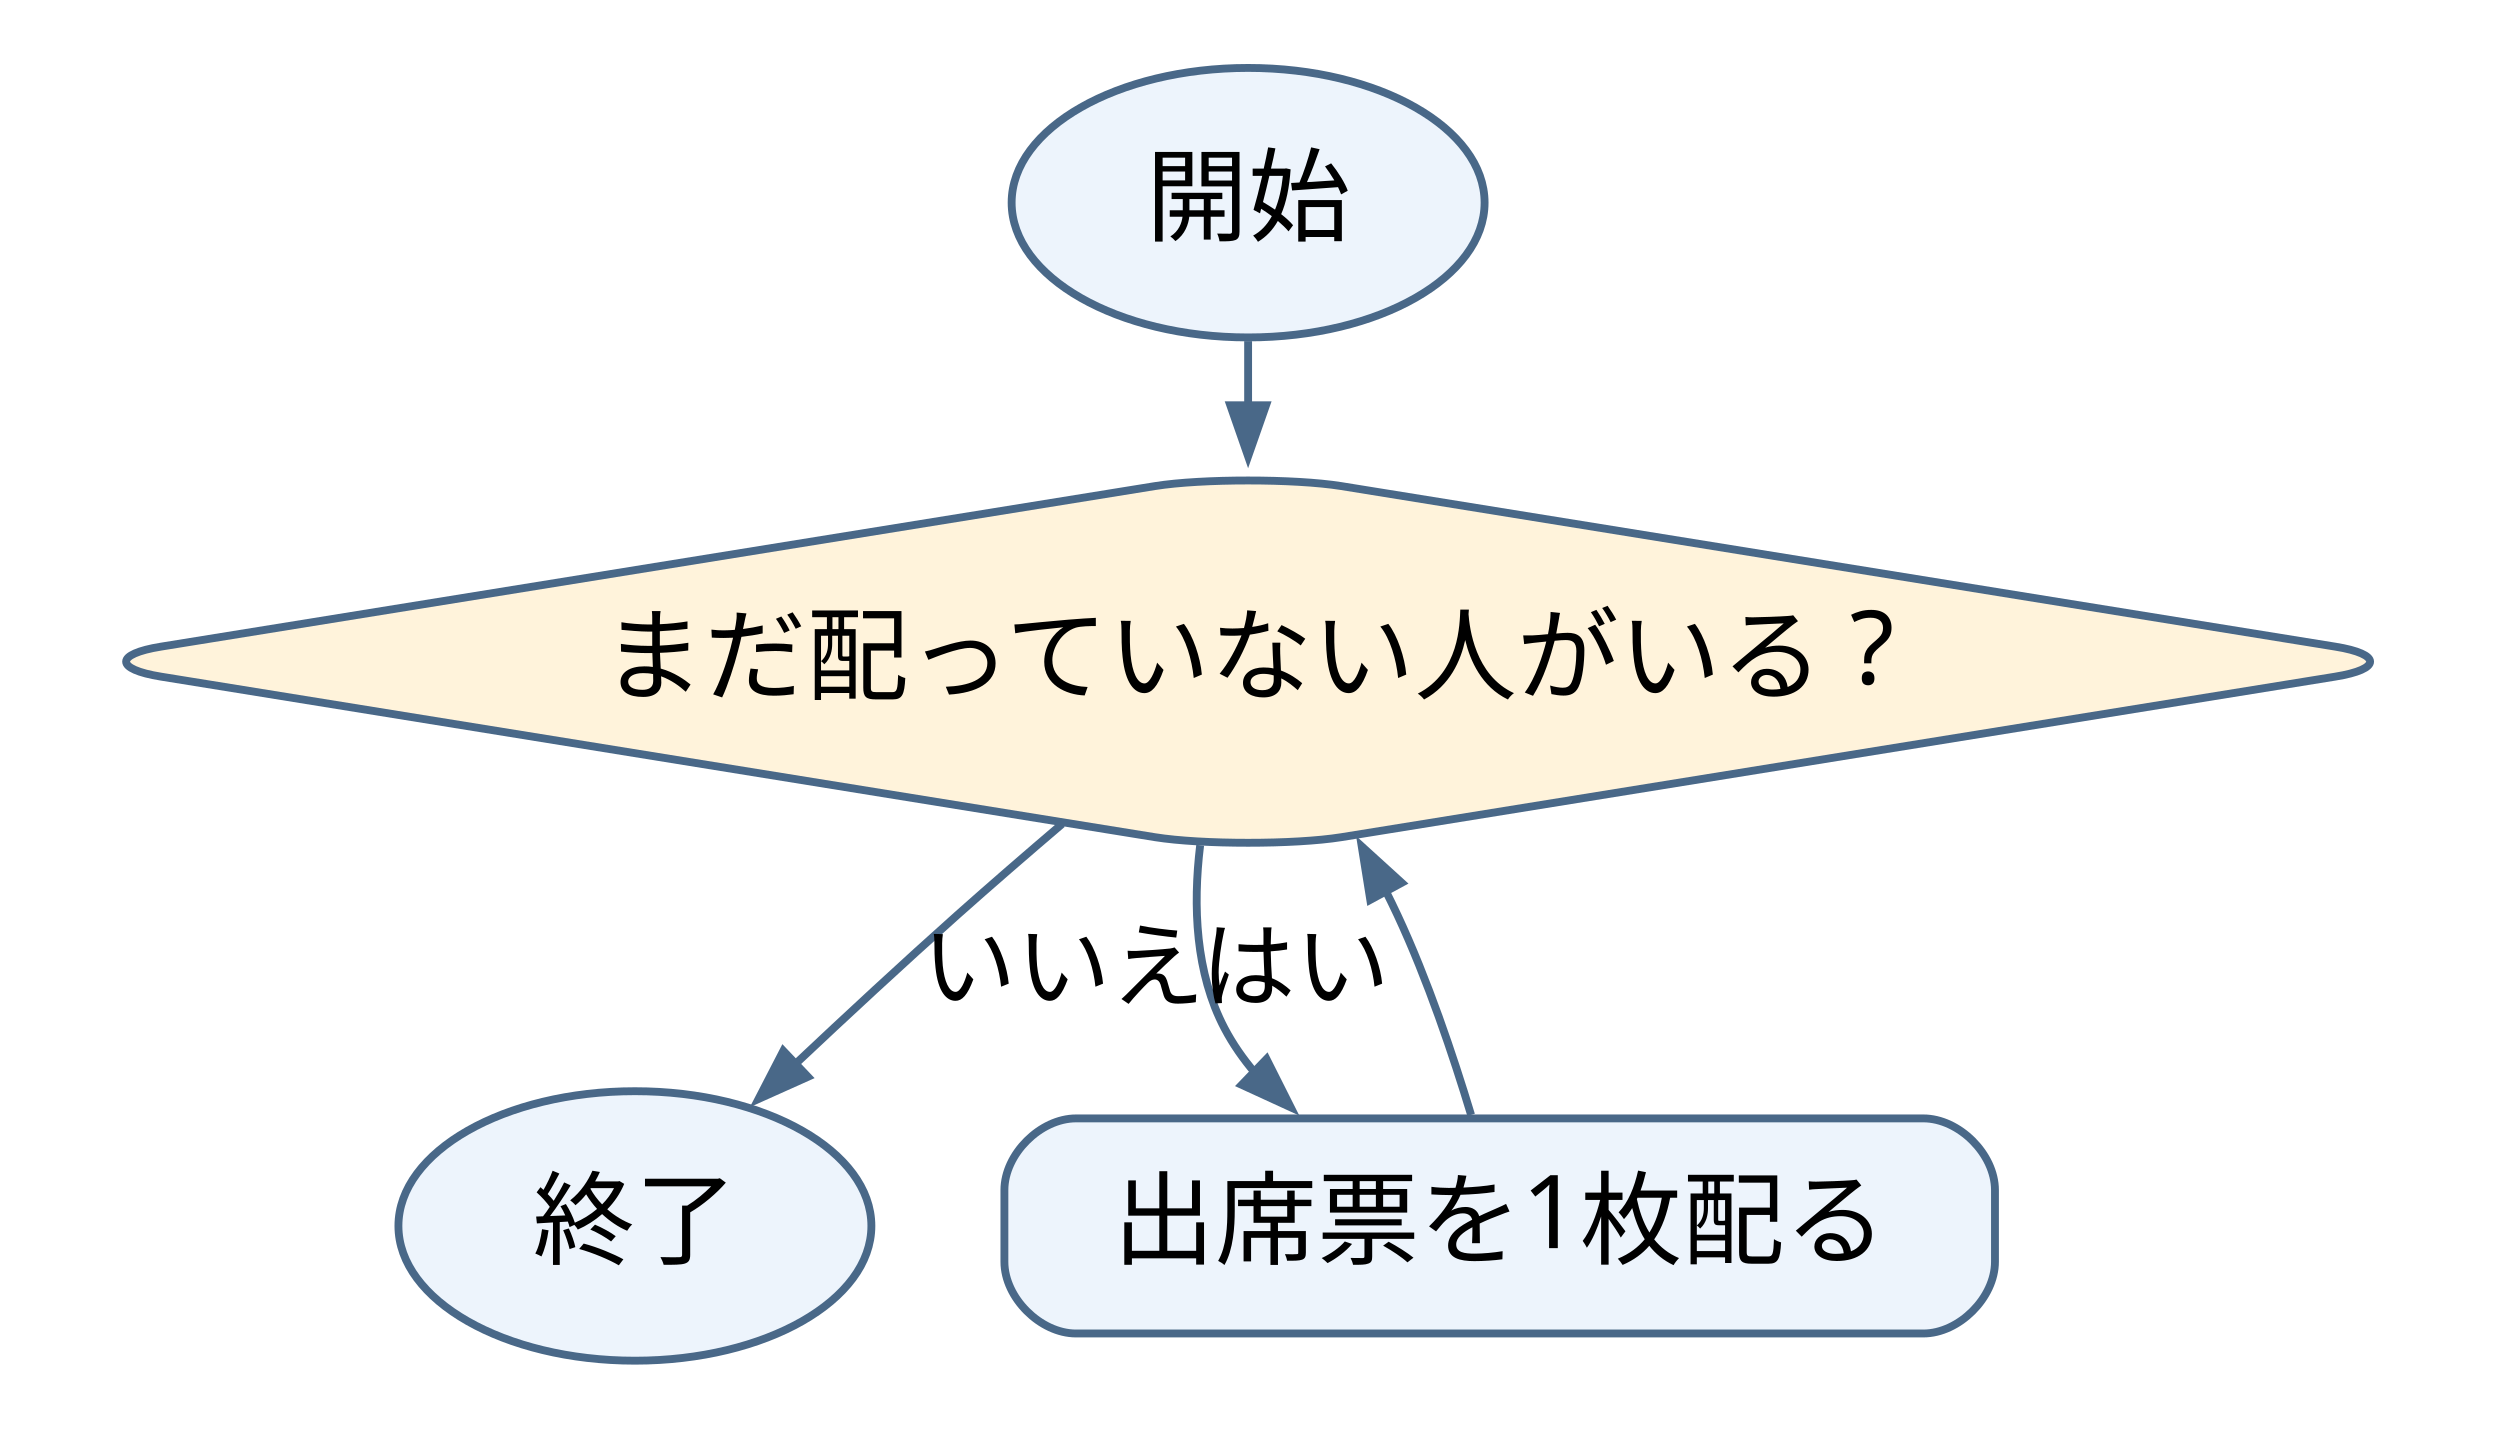
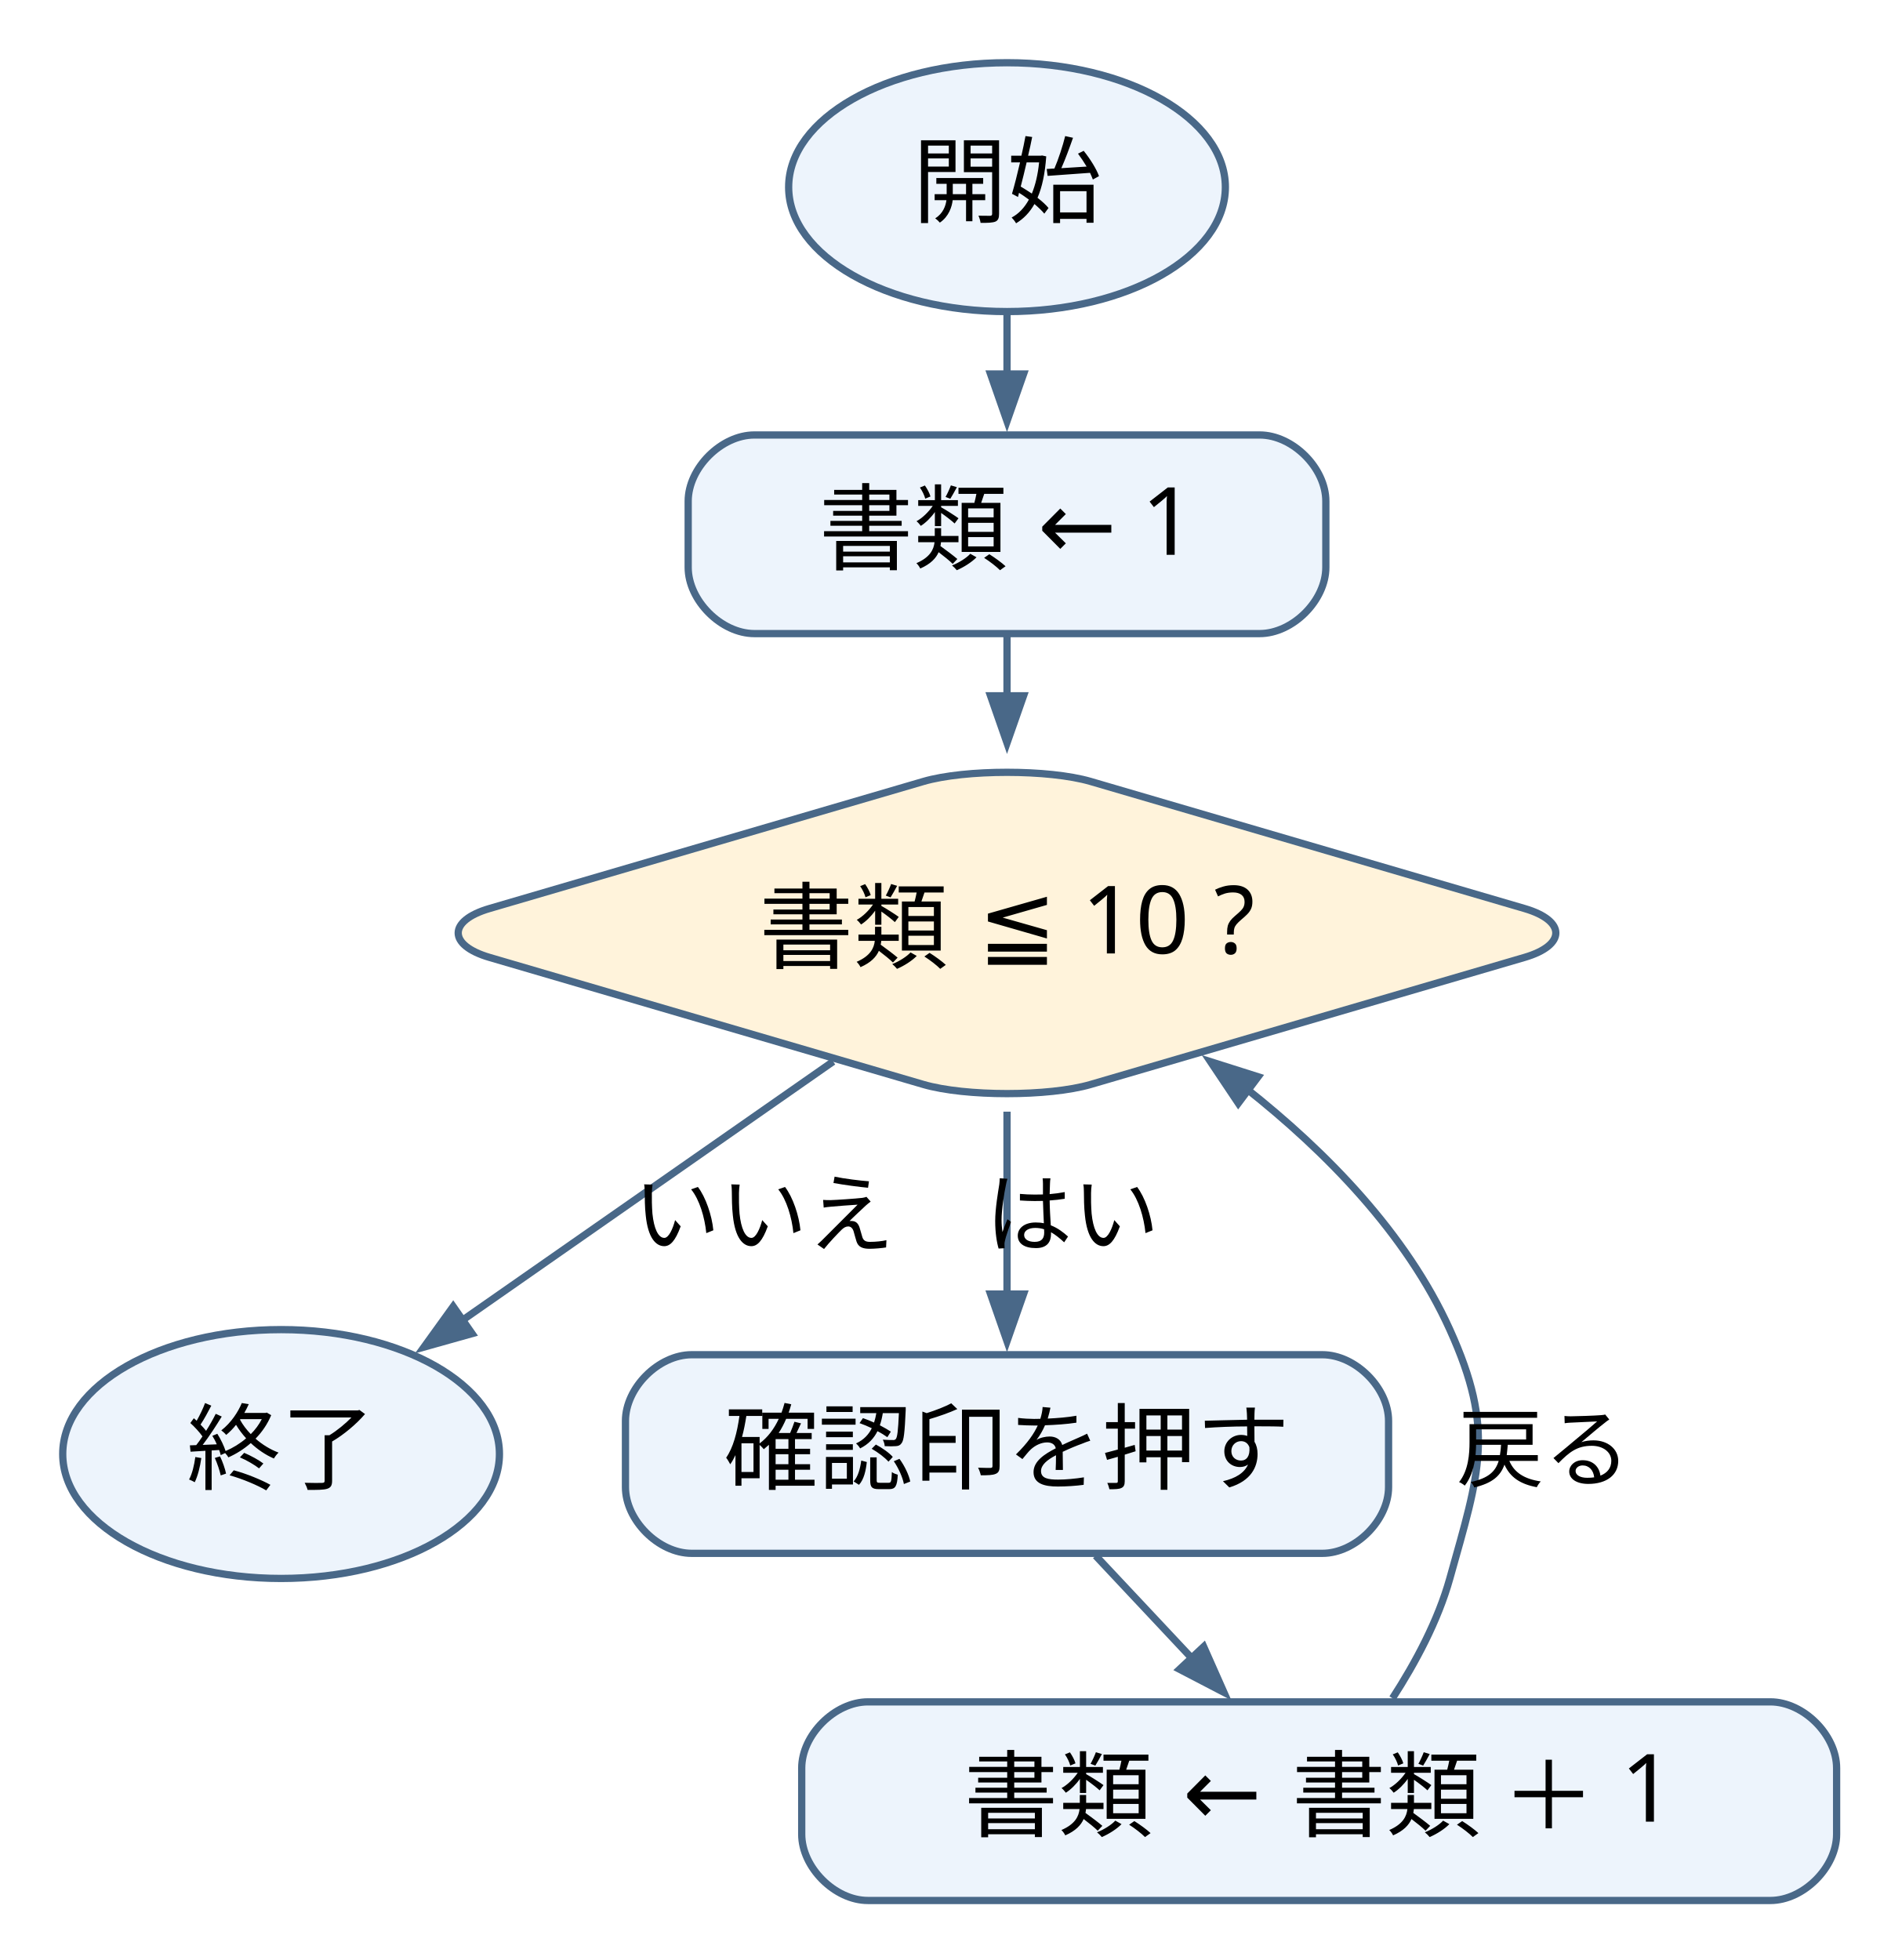
- <svg xmlns="http://www.w3.org/2000/svg" width="318pt" height="182pt" viewBox="0.00 0.00 318.00 182.00">
-   <g id="graph0" class="graph" transform="scale(1 1) rotate(0) translate(8.64 173.08)">
+ <svg xmlns="http://www.w3.org/2000/svg" width="262pt" height="270pt" viewBox="0.00 0.00 262.00 270.00">
+   <g id="graph0" class="graph" transform="scale(1 1) rotate(0) translate(8.64 261.8)">
    <g id="node1" class="node">
-       <ellipse fill="#edf4fc" stroke="#496888" cx="72.12" cy="-17.14" rx="30.08" ry="17.14" />
-       <text xml:space="preserve" text-anchor="middle" x="72.12" y="-13.24" font-family="Meiryo" font-size="13.00">終了</text>
+       <ellipse fill="#edf4fc" stroke="#496888" cx="30.08" cy="-61.5" rx="30.08" ry="17.14" />
+       <text xml:space="preserve" text-anchor="middle" x="30.08" y="-57.6" font-family="Meiryo" font-size="13.00">終了</text>
    </g>
    <g id="node2" class="node">
-       <path fill="#fff3db" stroke="#496888" d="M138.27,-111.25C138.27,-111.25 11.85,-90.83 11.85,-90.83 5.92,-89.88 5.92,-87.96 11.85,-87.01 11.85,-87.01 138.27,-66.59 138.27,-66.59 144.2,-65.64 156.04,-65.64 161.97,-66.59 161.97,-66.59 288.39,-87.01 288.39,-87.01 294.32,-87.96 294.32,-89.88 288.39,-90.83 288.39,-90.83 161.97,-111.25 161.97,-111.25 156.04,-112.2 144.2,-112.2 138.27,-111.25" />
-       <text xml:space="preserve" text-anchor="middle" x="150.12" y="-85.02" font-family="Meiryo" font-size="13.00">まだ配っていない人がいる ?</text>
+       <path fill="#fff3db" stroke="#496888" d="M118.56,-154.15C118.56,-154.15 58.8,-136.65 58.8,-136.65 53.04,-134.97 53.04,-131.59 58.8,-129.91 58.8,-129.91 118.56,-112.41 118.56,-112.41 124.32,-110.73 135.84,-110.73 141.6,-112.41 141.6,-112.41 201.36,-129.91 201.36,-129.91 207.12,-131.59 207.12,-134.97 201.36,-136.65 201.36,-136.65 141.6,-154.15 141.6,-154.15 135.84,-155.83 124.32,-155.83 118.56,-154.15" />
+       <text xml:space="preserve" text-anchor="middle" x="130.08" y="-129.38" font-family="Meiryo" font-size="13.00">書類 ≦ 10 ?</text>
+     </g>
+     <g id="edge4" class="edge">
+       <path fill="none" stroke="#496888" d="M106.13,-115.57C90.66,-104.77 70.57,-90.75 54.93,-79.84" />
+       <polygon fill="#496888" stroke="#496888" points="56.39,-78.09 49.76,-76.23 53.79,-81.82 56.39,-78.09" />
+       <text xml:space="preserve" text-anchor="middle" x="96.58" y="-90.24" font-family="Meiryo" font-size="12.00">いいえ</text>
+     </g>
+     <g id="node4" class="node">
+       <path fill="#edf4fc" stroke="#496888" d="M173.52,-75.18C173.52,-75.18 86.64,-75.18 86.64,-75.18 82.08,-75.18 77.52,-70.62 77.52,-66.06 77.52,-66.06 77.52,-56.94 77.52,-56.94 77.52,-52.38 82.08,-47.82 86.64,-47.82 86.64,-47.82 173.52,-47.82 173.52,-47.82 178.08,-47.82 182.64,-52.38 182.64,-56.94 182.64,-56.94 182.64,-66.06 182.64,-66.06 182.64,-70.62 178.08,-75.18 173.52,-75.18" />
+       <text xml:space="preserve" text-anchor="middle" x="130.08" y="-57.6" font-family="Meiryo" font-size="13.00">確認印を押す</text>
    </g>
    <g id="edge3" class="edge">
-       <path fill="none" stroke="#496888" d="M126.47,-68.28C122,-64.47 117.39,-60.48 113.12,-56.68 106.31,-50.61 99.01,-43.84 92.48,-37.69" />
-       <polygon fill="#496888" stroke="#496888" points="94.13,-36.11 87.84,-33.29 91,-39.41 94.13,-36.11" />
-       <text xml:space="preserve" text-anchor="middle" x="126.62" y="-45.88" font-family="Meiryo" font-size="12.00">いいえ</text>
+       <path fill="none" stroke="#496888" d="M130.08,-108.66C130.08,-100.44 130.08,-91.29 130.08,-83.32" />
+       <polygon fill="#496888" stroke="#496888" points="132.36,-83.54 130.08,-77.04 127.81,-83.54 132.36,-83.54" />
+       <text xml:space="preserve" text-anchor="middle" x="139.08" y="-90.24" font-family="Meiryo" font-size="12.00">はい</text>
    </g>
    <g id="node3" class="node">
-       <path fill="#edf4fc" stroke="#496888" d="M236,-30.82C236,-30.82 128.24,-30.82 128.24,-30.82 123.68,-30.82 119.12,-26.26 119.12,-21.7 119.12,-21.7 119.12,-12.58 119.12,-12.58 119.12,-8.02 123.68,-3.46 128.24,-3.46 128.24,-3.46 236,-3.46 236,-3.46 240.56,-3.46 245.12,-8.02 245.12,-12.58 245.12,-12.58 245.12,-21.7 245.12,-21.7 245.12,-26.26 240.56,-30.82 236,-30.82" />
-       <text xml:space="preserve" text-anchor="middle" x="182.12" y="-13.24" font-family="Meiryo" font-size="13.00">出席票を1枚配る</text>
+       <path fill="#edf4fc" stroke="#496888" d="M235.24,-27.36C235.24,-27.36 110.92,-27.36 110.92,-27.36 106.36,-27.36 101.8,-22.8 101.8,-18.24 101.8,-18.24 101.8,-9.12 101.8,-9.12 101.8,-4.56 106.36,0 110.92,0 110.92,0 235.24,0 235.24,0 239.8,0 244.36,-4.56 244.36,-9.12 244.36,-9.12 244.36,-18.24 244.36,-18.24 244.36,-22.8 239.8,-27.36 235.24,-27.36" />
+       <text xml:space="preserve" text-anchor="middle" x="173.08" y="-9.78" font-family="Meiryo" font-size="13.00">書類 ← 書類 ＋ 1</text>
+     </g>
+     <g id="edge1" class="edge">
+       <path fill="none" stroke="#496888" d="M183.18,-27.85C186.36,-32.76 189.46,-38.56 191.08,-44.36 195.18,-59.03 197.36,-64.76 191.08,-78.64 185.1,-91.87 174.06,-103.13 163.01,-111.87" />
+       <polygon fill="#496888" stroke="#496888" points="161.94,-109.83 158.11,-115.55 164.67,-113.47 161.94,-109.83" />
+       <text xml:space="preserve" text-anchor="middle" x="204.01" y="-57.9" font-family="Meiryo" font-size="12.00">戻る</text>
    </g>
    <g id="edge2" class="edge">
-       <path fill="none" stroke="#496888" d="M144.02,-65.56C143.08,-57.81 143.43,-49.31 147.12,-42.28 148.18,-40.26 149.5,-38.37 150.99,-36.62" />
-       <polygon fill="#496888" stroke="#496888" points="152.46,-38.37 155.55,-32.22 149.3,-35.09 152.46,-38.37" />
-       <text xml:space="preserve" text-anchor="middle" x="156.12" y="-45.88" font-family="Meiryo" font-size="12.00">はい</text>
+       <path fill="none" stroke="#496888" d="M142.29,-47.49C146.41,-43.1 151.09,-38.11 155.54,-33.37" />
+       <polygon fill="#496888" stroke="#496888" points="157.17,-34.96 159.96,-28.67 153.85,-31.85 157.17,-34.96" />
    </g>
-     <g id="edge1" class="edge">
-       <path fill="none" stroke="#496888" d="M178.48,-31.27C176.19,-38.85 172.94,-48.49 169.12,-56.68 168.63,-57.72 168.12,-58.78 167.59,-59.83" />
-       <polygon fill="#496888" stroke="#496888" points="165.66,-58.62 164.57,-65.42 169.66,-60.79 165.66,-58.62" />
+     <g id="node5" class="node">
+       <path fill="#edf4fc" stroke="#496888" d="M164.88,-201.88C164.88,-201.88 95.28,-201.88 95.28,-201.88 90.72,-201.88 86.16,-197.32 86.16,-192.76 86.16,-192.76 86.16,-183.64 86.16,-183.64 86.16,-179.08 90.72,-174.52 95.28,-174.52 95.28,-174.52 164.88,-174.52 164.88,-174.52 169.44,-174.52 174,-179.08 174,-183.64 174,-183.64 174,-192.76 174,-192.76 174,-197.32 169.44,-201.88 164.88,-201.88" />
+       <text xml:space="preserve" text-anchor="middle" x="130.08" y="-184.3" font-family="Meiryo" font-size="13.00">書類 ← 1</text>
    </g>
-     <g id="node4" class="node">
-       <ellipse fill="#edf4fc" stroke="#496888" cx="150.12" cy="-147.3" rx="30.08" ry="17.14" />
-       <text xml:space="preserve" text-anchor="middle" x="150.12" y="-143.4" font-family="Meiryo" font-size="13.00">開始</text>
+     <g id="edge5" class="edge">
+       <path fill="none" stroke="#496888" d="M130.08,-174.12C130.08,-171.52 130.08,-168.68 130.08,-165.76" />
+       <polygon fill="#496888" stroke="#496888" points="132.36,-165.95 130.08,-159.45 127.81,-165.95 132.36,-165.95" />
    </g>
-     <g id="edge4" class="edge">
-       <path fill="none" stroke="#496888" d="M150.12,-129.69C150.12,-127.08 150.12,-124.3 150.12,-121.48" />
-       <polygon fill="#496888" stroke="#496888" points="152.4,-121.53 150.12,-115.03 147.85,-121.53 152.4,-121.53" />
+     <g id="node6" class="node">
+       <ellipse fill="#edf4fc" stroke="#496888" cx="130.08" cy="-236.02" rx="30.08" ry="17.14" />
+       <text xml:space="preserve" text-anchor="middle" x="130.08" y="-232.12" font-family="Meiryo" font-size="13.00">開始</text>
+     </g>
+     <g id="edge6" class="edge">
+       <path fill="none" stroke="#496888" d="M130.08,-218.48C130.08,-215.81 130.08,-213.02 130.08,-210.27" />
+       <polygon fill="#496888" stroke="#496888" points="132.36,-210.28 130.08,-203.78 127.81,-210.28 132.36,-210.28" />
    </g>
  </g>
</svg>
